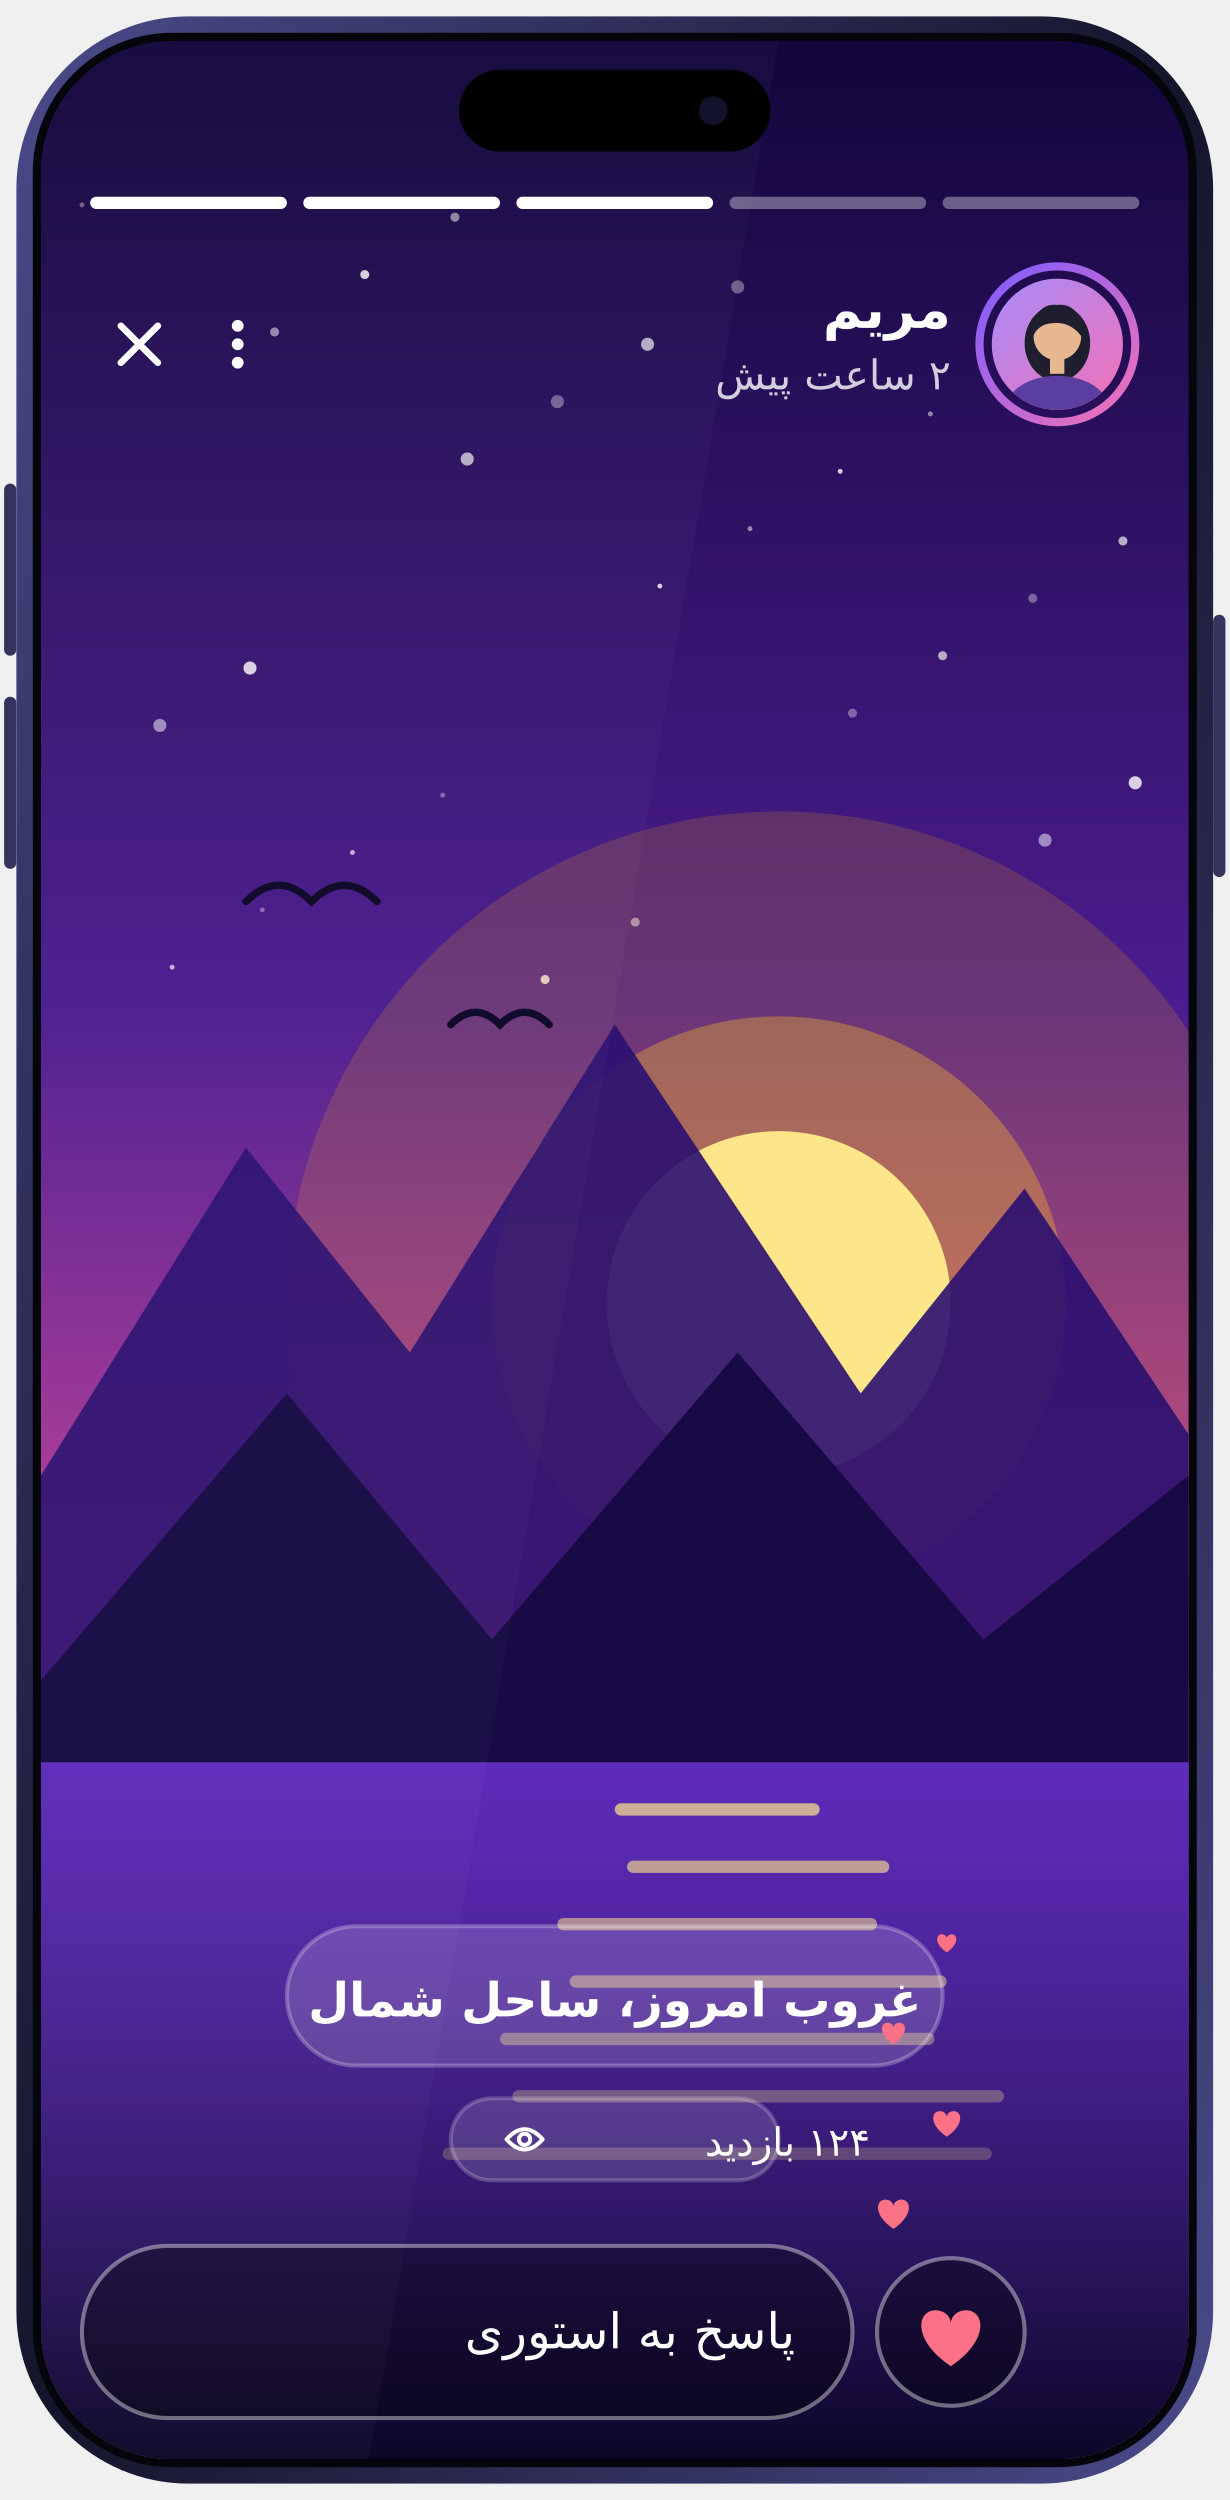
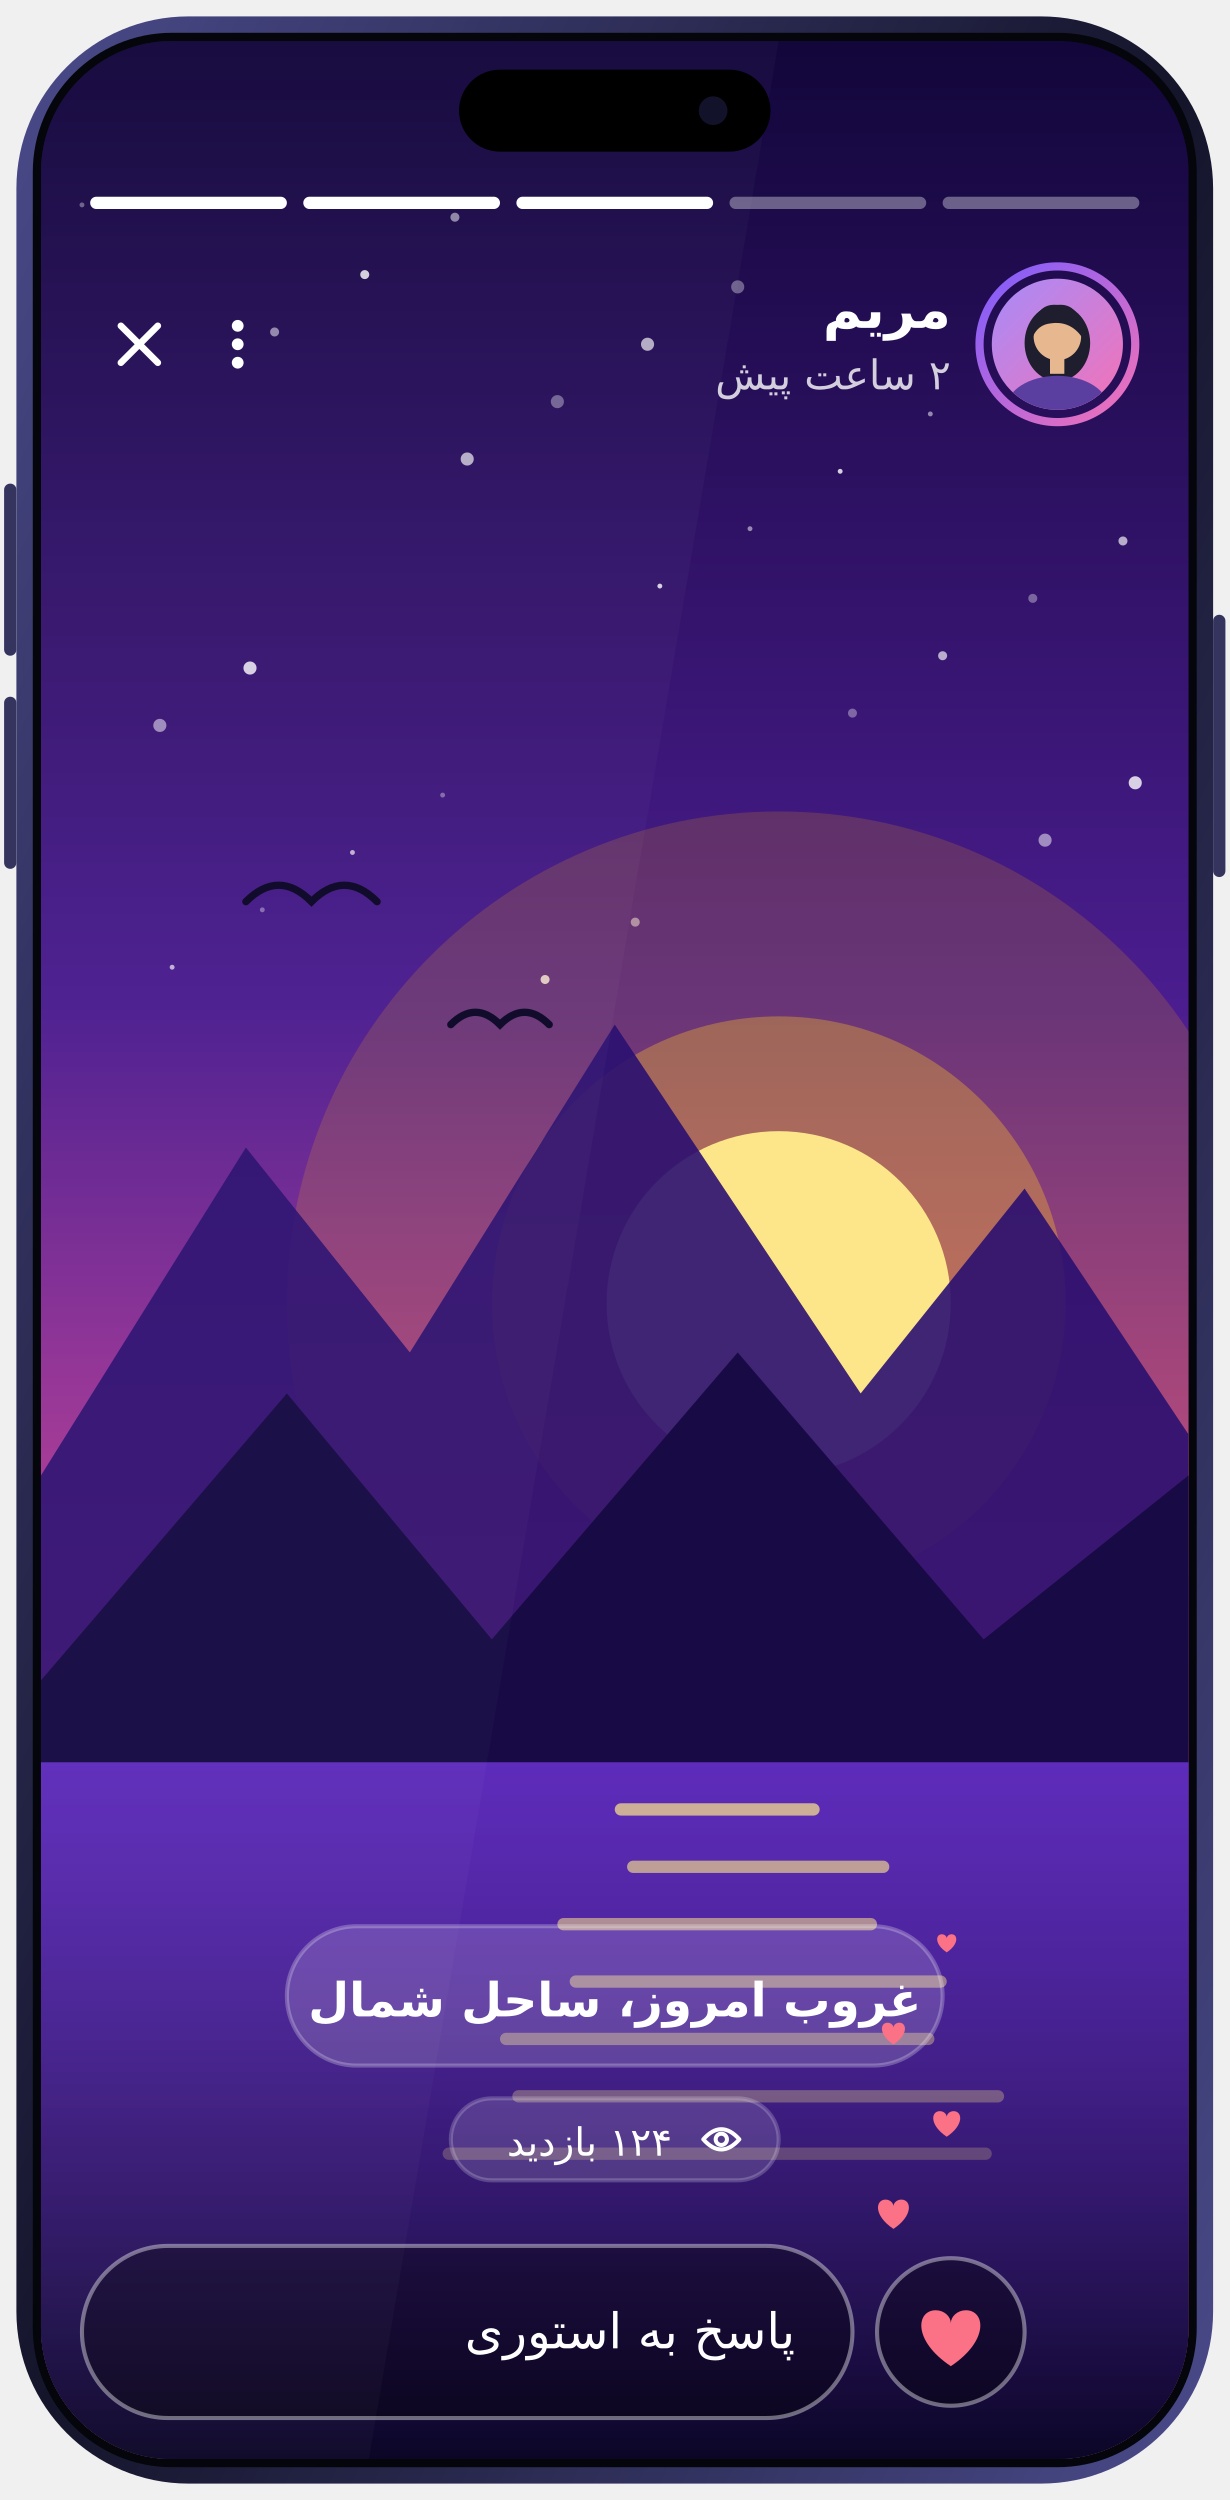
<svg xmlns="http://www.w3.org/2000/svg" viewBox="0 0 300 610" width="300" height="610" role="img">
  <defs>
    <linearGradient id="gp" x1="0" y1="0" x2="1" y2="1">
      <stop offset="0" stop-color="#7c5cff" />
      <stop offset="1" stop-color="#22d3ee" />
    </linearGradient>
    <linearGradient id="gk" x1="0" y1="0" x2="1" y2="1">
      <stop offset="0" stop-color="#7c5cff" />
      <stop offset="1" stop-color="#f472b6" />
    </linearGradient>
    <linearGradient id="gb" x1="0" y1="0" x2="1" y2="1">
      <stop offset="0" stop-color="#7c5cff" />
      <stop offset="1" stop-color="#5b3fe0" />
    </linearGradient>
    <linearGradient id="ga" x1="0" y1="0" x2="1" y2="1">
      <stop offset="0" stop-color="#f59e0b" />
      <stop offset="1" stop-color="#ef4444" />
    </linearGradient>
    <radialGradient id="go" cx=".4" cy=".7" r=".8">
      <stop offset="0" stop-color="#fff" />
      <stop offset=".35" stop-color="#f472b6" />
      <stop offset=".75" stop-color="#7c5cff" />
      <stop offset="1" stop-color="#3b2a99" />
    </radialGradient>
    <linearGradient id="fr" x1="0" y1="0" x2="1" y2="1">
      <stop offset="0" stop-color="#4a4a8a" />
      <stop offset=".5" stop-color="#14142a" />
      <stop offset="1" stop-color="#4a4a8a" />
    </linearGradient>
    <linearGradient id="sky" x1="0" y1="0" x2="0" y2="1">
      <stop offset="0" stop-color="#12063a" />
      <stop offset=".4" stop-color="#4b1d8f" />
      <stop offset=".72" stop-color="#e0489a" />
      <stop offset="1" stop-color="#f59e0b" />
    </linearGradient>
    <linearGradient id="wat" x1="0" y1="0" x2="0" y2="1">
      <stop offset="0" stop-color="#7c3aed" stop-opacity=".7" />
      <stop offset="1" stop-color="#0b0626" />
    </linearGradient>
    <filter id="bl" x="-60%" y="-60%" width="220%" height="220%">
      <feGaussianBlur stdDeviation="28" />
    </filter>
    <filter id="gl2" x="-60%" y="-60%" width="220%" height="220%">
      <feGaussianBlur stdDeviation="4" result="b" />
      <feMerge>
        <feMergeNode in="b" />
        <feMergeNode in="SourceGraphic" />
      </feMerge>
    </filter>
    <linearGradient id="av0" x1="0" y1="0" x2="1" y2="1">
      <stop offset="0" stop-color="#7c5cff" />
      <stop offset="1" stop-color="#22d3ee" />
    </linearGradient>
    <linearGradient id="av1" x1="0" y1="0" x2="1" y2="1">
      <stop offset="0" stop-color="#f472b6" />
      <stop offset="1" stop-color="#7c5cff" />
    </linearGradient>
    <linearGradient id="av2" x1="0" y1="0" x2="1" y2="1">
      <stop offset="0" stop-color="#22d3ee" />
      <stop offset="1" stop-color="#34d399" />
    </linearGradient>
    <linearGradient id="av3" x1="0" y1="0" x2="1" y2="1">
      <stop offset="0" stop-color="#f59e0b" />
      <stop offset="1" stop-color="#ef4444" />
    </linearGradient>
    <linearGradient id="av4" x1="0" y1="0" x2="1" y2="1">
      <stop offset="0" stop-color="#a78bfa" />
      <stop offset="1" stop-color="#f472b6" />
    </linearGradient>
    <linearGradient id="av5" x1="0" y1="0" x2="1" y2="1">
      <stop offset="0" stop-color="#34d399" />
      <stop offset="1" stop-color="#22d3ee" />
    </linearGradient>
    <clipPath id="scr">
      <rect x="10" y="10" width="280" height="590" rx="32" />
    </clipPath>
  </defs>
  <rect x="4" y="4" width="292" height="602" rx="42" fill="url(#fr)" />
  <rect x="1" y="118" width="3" height="42" rx="1.5" fill="#34345e" />
  <rect x="1" y="170" width="3" height="42" rx="1.5" fill="#34345e" />
  <rect x="296" y="150" width="3" height="64" rx="1.5" fill="#34345e" />
  <rect x="8" y="8" width="284" height="594" rx="34" fill="#05050c" />
  <g clip-path="url(#scr)">
    <rect x="10" y="10" width="280" height="590" fill="#0a0a16" />
    <circle cx="30" cy="150" r="130" fill="#7c5cff" opacity=".24" filter="url(#bl)" />
    <circle cx="280" cy="520" r="140" fill="#f472b6" opacity=".2" filter="url(#bl)" />
    <text x="34" y="33" font-size="11" font-weight="700" fill="#e6e6f5" font-family="Arial">9:41</text>
    <rect x="202" y="30" width="3" height="3" rx=".8" fill="#e6e6f5" />
    <rect x="207" y="27" width="3" height="6" rx=".8" fill="#e6e6f5" />
    <rect x="212" y="24" width="3" height="9" rx=".8" fill="#e6e6f5" />
    <rect x="217" y="21" width="3" height="12" rx=".8" fill="#e6e6f5" opacity=".4" />
    <path d="M227 28a8 8 0 0 1 12 0M229.5 30.5a4.5 4.5 0 0 1 7 0" stroke="#e6e6f5" stroke-width="1.6" fill="none" stroke-linecap="round" />
    <circle cx="233" cy="33" r="1.3" fill="#e6e6f5" />
    <rect x="246" y="22" width="24" height="11" rx="3.5" fill="none" stroke="#e6e6f5" opacity=".7" />
    <rect x="248" y="24" width="16" height="7" rx="2" fill="#34d399" />
    <rect x="10" y="10" width="280" height="590" fill="url(#sky)" />
    <circle cx="20" cy="50" r="0.6" fill="#fff" opacity="0.35" />
    <circle cx="67" cy="81" r="1.1" fill="#fff" opacity="0.50" />
    <circle cx="114" cy="112" r="1.6" fill="#fff" opacity="0.65" />
    <circle cx="161" cy="143" r="0.6" fill="#fff" opacity="0.80" />
    <circle cx="208" cy="174" r="1.1" fill="#fff" opacity="0.35" />
    <circle cx="255" cy="205" r="1.6" fill="#fff" opacity="0.50" />
    <circle cx="42" cy="236" r="0.6" fill="#fff" opacity="0.65" />
    <circle cx="89" cy="67" r="1.1" fill="#fff" opacity="0.80" />
    <circle cx="136" cy="98" r="1.6" fill="#fff" opacity="0.35" />
    <circle cx="183" cy="129" r="0.6" fill="#fff" opacity="0.50" />
    <circle cx="230" cy="160" r="1.1" fill="#fff" opacity="0.65" />
    <circle cx="277" cy="191" r="1.6" fill="#fff" opacity="0.80" />
    <circle cx="64" cy="222" r="0.6" fill="#fff" opacity="0.35" />
    <circle cx="111" cy="53" r="1.1" fill="#fff" opacity="0.50" />
    <circle cx="158" cy="84" r="1.6" fill="#fff" opacity="0.65" />
    <circle cx="205" cy="115" r="0.6" fill="#fff" opacity="0.80" />
    <circle cx="252" cy="146" r="1.1" fill="#fff" opacity="0.35" />
    <circle cx="39" cy="177" r="1.6" fill="#fff" opacity="0.50" />
    <circle cx="86" cy="208" r="0.6" fill="#fff" opacity="0.65" />
    <circle cx="133" cy="239" r="1.1" fill="#fff" opacity="0.80" />
    <circle cx="180" cy="70" r="1.6" fill="#fff" opacity="0.35" />
    <circle cx="227" cy="101" r="0.6" fill="#fff" opacity="0.50" />
    <circle cx="274" cy="132" r="1.1" fill="#fff" opacity="0.65" />
    <circle cx="61" cy="163" r="1.6" fill="#fff" opacity="0.80" />
    <circle cx="108" cy="194" r="0.6" fill="#fff" opacity="0.35" />
    <circle cx="155" cy="225" r="1.1" fill="#fff" opacity="0.50" />
    <circle cx="190" cy="318" r="120" fill="#f59e0b" opacity=".18" />
    <circle cx="190" cy="318" r="70" fill="#fbbf24" opacity=".35" />
    <circle cx="190" cy="318" r="42" fill="#fde68a" />
    <path d="M10 360 L60 280 L100 330 L150 250 L210 340 L250 290 L290 350 V600 H10z" fill="#2a1070" opacity=".9" />
    <path d="M10 410 L70 340 L120 400 L180 330 L240 400 L290 360 V600 H10z" fill="#170a45" />
    <rect x="10" y="430" width="280" height="170" fill="url(#wat)" />
    <rect x="150" y="440" width="50" height="3" rx="1.5" fill="#fde68a" opacity="0.70" />
    <rect x="153" y="454" width="64" height="3" rx="1.5" fill="#fde68a" opacity="0.62" />
    <rect x="136" y="468" width="78" height="3" rx="1.5" fill="#fde68a" opacity="0.54" />
    <rect x="139" y="482" width="92" height="3" rx="1.5" fill="#fde68a" opacity="0.46" />
    <rect x="122" y="496" width="106" height="3" rx="1.5" fill="#fde68a" opacity="0.38" />
    <rect x="125" y="510" width="120" height="3" rx="1.5" fill="#fde68a" opacity="0.30" />
    <rect x="108" y="524" width="134" height="3" rx="1.5" fill="#fde68a" opacity="0.22" />
    <path d="M60 220q8-8 16 0q8-8 16 0M110 250q6-6 12 0q6-6 12 0" stroke="#0b0626" stroke-width="1.8" fill="none" stroke-linecap="round" />
    <rect x="22" y="48" width="48" height="3" rx="1.5" fill="#fff" opacity="1" />
    <rect x="74" y="48" width="48" height="3" rx="1.5" fill="#fff" opacity="1" />
    <rect x="126" y="48" width="48" height="3" rx="1.5" fill="#fff" opacity="1" />
    <rect x="178" y="48" width="48" height="3" rx="1.5" fill="#fff" opacity="0.35" />
    <rect x="230" y="48" width="48" height="3" rx="1.5" fill="#fff" opacity="0.35" />
    <circle cx="258" cy="84" r="19" fill="none" stroke="url(#gk)" stroke-width="2" />
    <clipPath id="u1">
      <circle cx="258" cy="84" r="16" />
    </clipPath>
    <circle cx="258" cy="84" r="16" fill="url(#av4)" />
    <g clip-path="url(#u1)">
      <ellipse cx="258" cy="83.7" rx="8.0" ry="9.3" fill="#1e1e2e" />
      <ellipse cx="258" cy="99.7" rx="12.5" ry="8.0" fill="#5b3fa0" />
      <rect x="256.2" y="87.2" width="3.5" height="4.0" fill="#e7b88f" />
      <circle cx="258" cy="82.1" r="5.8" fill="#e7b88f" />
      <path d="M251.9 82.4 Q252.2 73.8 258 74.4 Q263.8 73.8 264.1 82.4 Q261.2 78.2 256.4 78.9 Q253.2 79.2 251.9 82.4z" fill="#1e1e2e" />
    </g>
    <text x="232" y="80" font-size="13" fill="#fff" text-anchor="start" direction="rtl" font-weight="700" font-family="Tahoma,'Segoe UI',Vazirmatn,sans-serif" opacity="1">مریم</text>
    <text x="232" y="95" font-size="10" fill="#ffffffcc" text-anchor="start" direction="rtl" font-weight="400" font-family="Tahoma,'Segoe UI',Vazirmatn,sans-serif" opacity="1">۲ ساعت پیش</text>
    <g transform="translate(34 84) scale(0.9)" fill="none" stroke="#fff" stroke-width="1.8" stroke-linecap="round" stroke-linejoin="round">
      <path d="M-5 -5L5 5M5 -5L-5 5" />
    </g>
    <g transform="translate(58 84) scale(0.9)" fill="#fff">
      <circle cy="-5" r="1.6" />
      <circle r="1.6" />
      <circle cy="5" r="1.6" />
    </g>
    <rect x="70" y="470" width="160" height="34" rx="17" fill="#fff" fill-opacity="0.16" stroke="#fff" stroke-opacity="0.25" />
    <text x="150" y="492" font-size="11.5" fill="#fff" text-anchor="middle" direction="rtl" font-weight="700" font-family="Tahoma,'Segoe UI',Vazirmatn,sans-serif" opacity="1">غروب امروز، ساحل شمال</text>
    <rect x="110" y="512" width="80" height="20" rx="10" fill="#fff" fill-opacity="0.14" stroke="#fff" stroke-opacity="0.2" />
-     <g transform="translate(128 522) scale(0.55)" fill="none" stroke="#fff" stroke-width="1.8" stroke-linecap="round" stroke-linejoin="round">
+     <g transform="translate(176 522) scale(0.55)" fill="none" stroke="#fff" stroke-width="1.8" stroke-linecap="round" stroke-linejoin="round">
      <path d="M-8 0q8-9 16 0q-8 9-16 0z" />
      <circle r="2.5" />
    </g>
-     <text x="172" y="526" font-size="9.5" fill="#fff" text-anchor="end" direction="rtl" font-weight="400" font-family="Tahoma,'Segoe UI',Vazirmatn,sans-serif" opacity="1">۱۲۴ بازدید</text>
+     <text x="164" y="526" font-size="9.5" fill="#fff" text-anchor="start" direction="rtl" font-weight="400" font-family="Tahoma,'Segoe UI',Vazirmatn,sans-serif" opacity="1">۱۲۴ بازدید</text>
    <rect x="20" y="548" width="188" height="42" rx="21" fill="#000" fill-opacity=".35" stroke="#fff" stroke-opacity=".4" />
    <text x="194" y="573" font-size="12" fill="#fff" text-anchor="start" direction="rtl" font-weight="400" font-family="Tahoma,'Segoe UI',Vazirmatn,sans-serif" opacity="1">پاسخ به استوری</text>
    <circle cx="232" cy="569" r="18" fill="#000" fill-opacity=".35" stroke="#fff" stroke-opacity=".4" />
    <g transform="translate(232 570) scale(1.05)" fill="#fb7185">
      <path d="M0 7C-9 1-8 -6-3.5 -6 -1.5 -6 0 -4.5 0 -3 0 -4.5 1.5 -6 3.5 -6 8 -6 9 1 0 7z" />
    </g>
    <circle cx="266" cy="569" r="0" />
    <g transform="translate(218 540) scale(0.55)" fill="#fb7185">
      <path d="M0 7C-9 1-8 -6-3.5 -6 -1.5 -6 0 -4.5 0 -3 0 -4.5 1.5 -6 3.5 -6 8 -6 9 1 0 7z" />
    </g>
    <g transform="translate(231 518) scale(0.48)" fill="#fb7185">
      <path d="M0 7C-9 1-8 -6-3.5 -6 -1.5 -6 0 -4.5 0 -3 0 -4.5 1.5 -6 3.5 -6 8 -6 9 1 0 7z" />
    </g>
    <g transform="translate(218 496) scale(0.41)" fill="#fb7185">
      <path d="M0 7C-9 1-8 -6-3.5 -6 -1.5 -6 0 -4.5 0 -3 0 -4.5 1.5 -6 3.5 -6 8 -6 9 1 0 7z" />
    </g>
    <g transform="translate(231 474) scale(0.34)" fill="#fb7185">
      <path d="M0 7C-9 1-8 -6-3.5 -6 -1.5 -6 0 -4.5 0 -3 0 -4.5 1.5 -6 3.5 -6 8 -6 9 1 0 7z" />
    </g>
    <path d="M10 10H190L90 600H10z" fill="#fff" opacity=".025" />
  </g>
  <rect x="112" y="17" width="76" height="20" rx="10" fill="#000" />
  <circle cx="174" cy="27" r="3.5" fill="#12122a" />
</svg>
